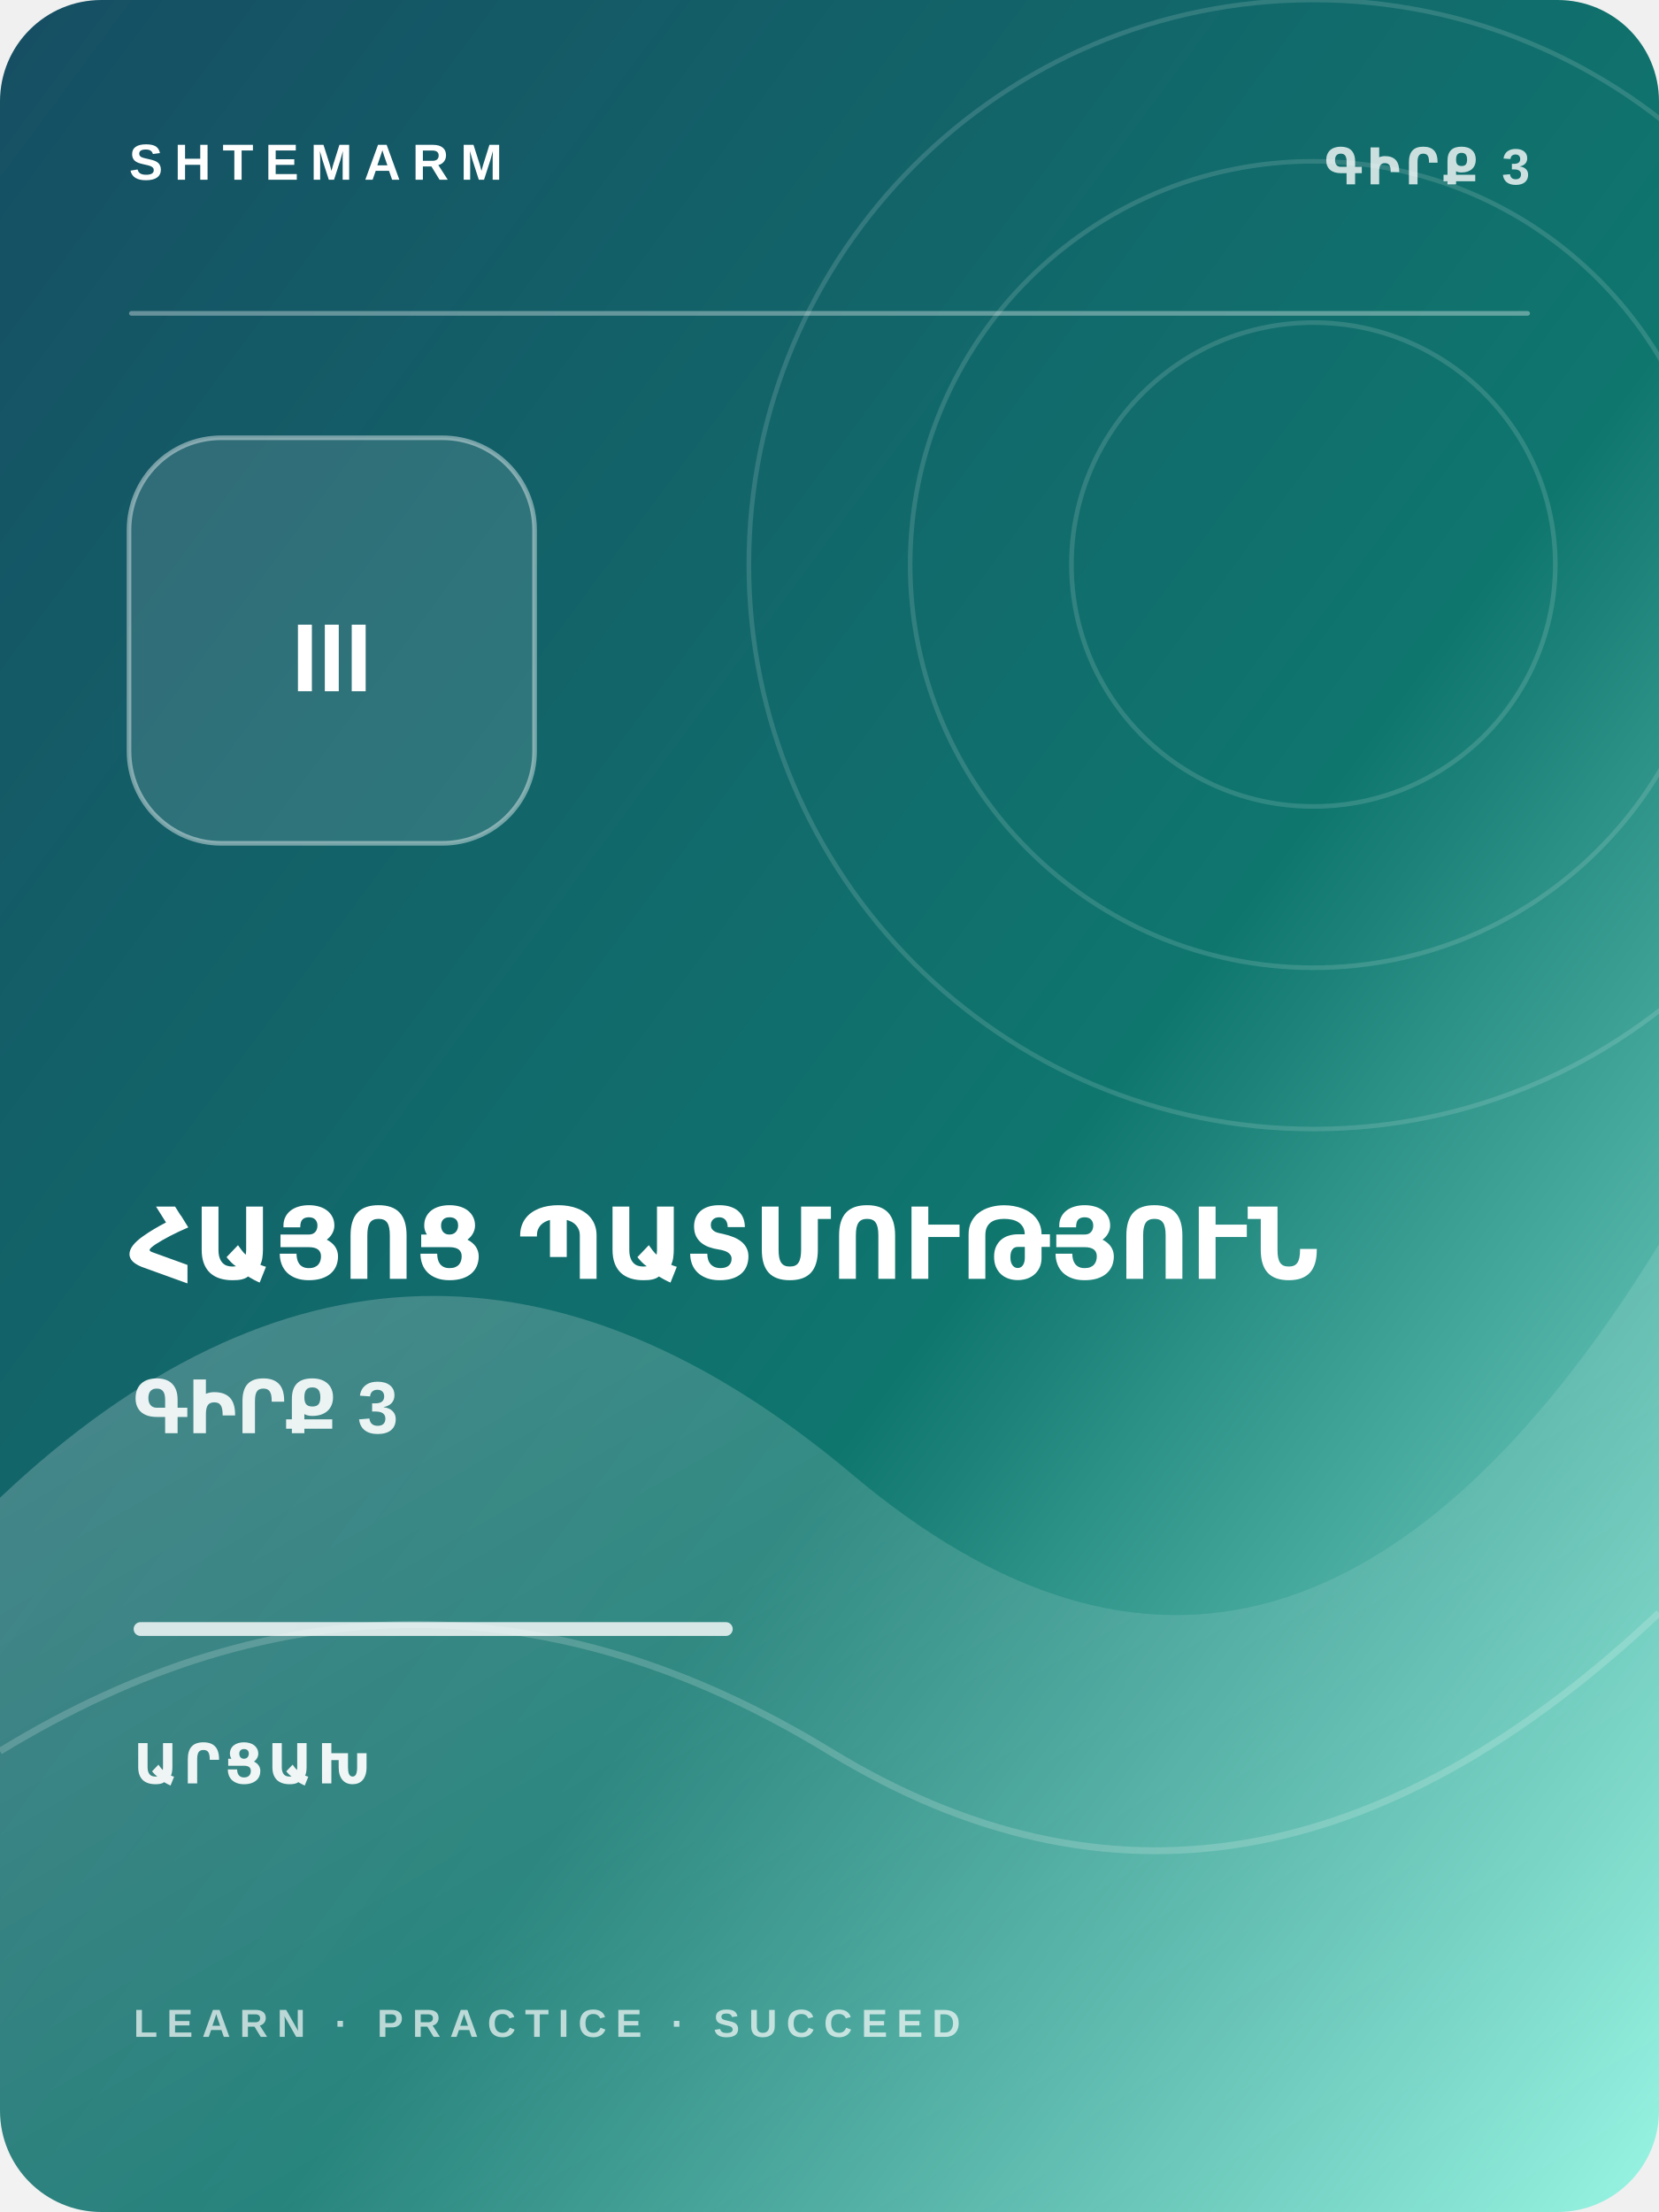
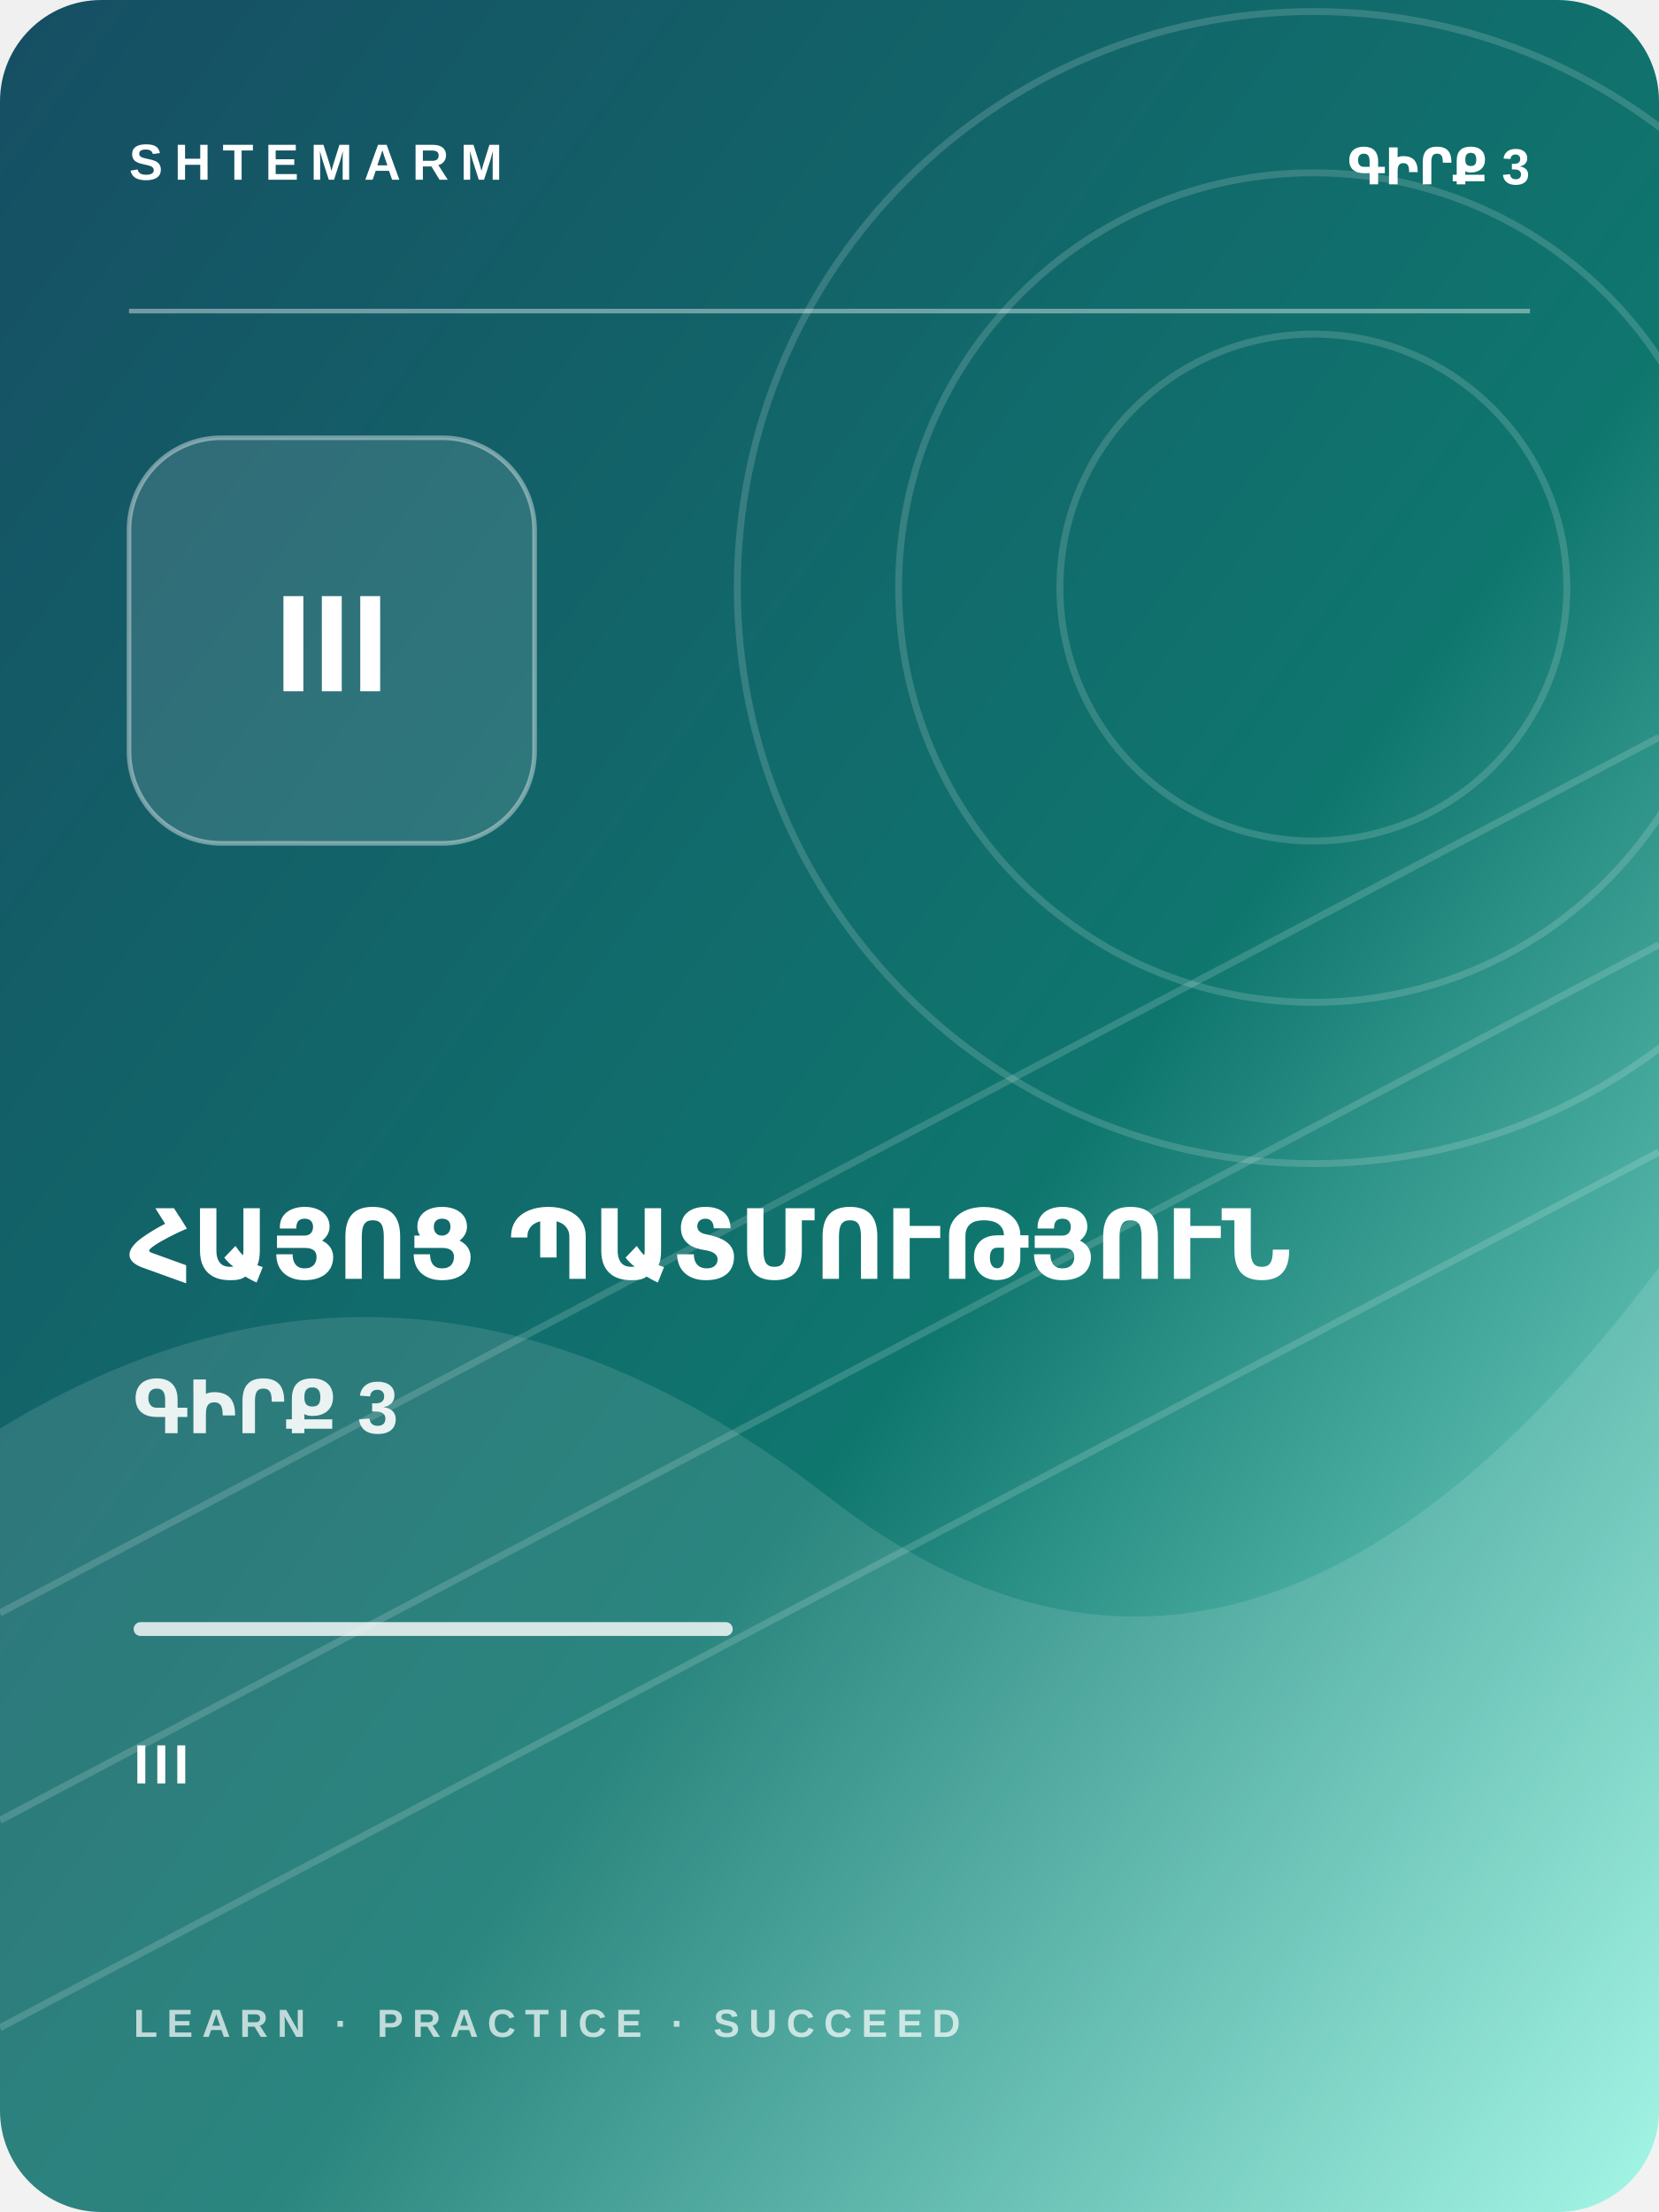
<svg xmlns="http://www.w3.org/2000/svg" width="720" height="960" viewBox="0 0 720 960" role="img" aria-label="ՀԱՅՈՑ ՊԱՏՄՈՒԹՅՈՒՆ · ԳԻՐՔ 3">
  <defs>
-     <linearGradient id="bg" x1="0" y1="0" x2="1" y2="1">
+     <linearGradient id="g" x1="0" y1="0" x2="1" y2="1">
      <stop stop-color="#164e63" />
      <stop offset=".58" stop-color="#0f766e" />
      <stop offset="1" stop-color="#99f6e4" />
    </linearGradient>
-     <linearGradient id="glow" x1="0" y1="0" x2="1" y2="1">
-       <stop stop-color="#fff" stop-opacity=".24" />
-       <stop offset="1" stop-color="#fff" stop-opacity="0" />
-     </linearGradient>
  </defs>
-   <rect width="720" height="960" rx="44" fill="url(#bg)" />
-   <circle cx="570" cy="245" r="245" fill="none" stroke="#fff" stroke-opacity=".14" stroke-width="2" />
-   <circle cx="570" cy="245" r="175" fill="none" stroke="#fff" stroke-opacity=".14" stroke-width="2" />
-   <circle cx="570" cy="245" r="105" fill="none" stroke="#fff" stroke-opacity=".14" stroke-width="2" />
-   <path d="M0 650 Q180 480 370 640 T720 540 V960 H0Z" fill="url(#glow)" />
-   <path d="M0 760 Q180 650 360 760 T720 700" fill="none" stroke="#fff" stroke-opacity=".18" stroke-width="3" />
+   <rect width="720" height="960" rx="44" fill="url(#g)" />
+   <g fill="none" stroke="#fff" stroke-opacity=".16" stroke-width="3">
+     <circle cx="570" cy="255" r="250" />
+     <circle cx="570" cy="255" r="180" />
+     <circle cx="570" cy="255" r="110" />
+     <path d="M0 700L720 320M0 790L720 410M0 880L720 500" />
+   </g>
+   <path d="M0 620Q180 510 360 650T720 550V960H0Z" fill="#fff" fill-opacity=".12" />
  <text x="56" y="78" fill="#fff" font-family="Arial,sans-serif" font-size="22" font-weight="800" letter-spacing="5">SHTEMARM</text>
-   <text x="664" y="80" text-anchor="end" fill="#fff" fill-opacity=".78" font-family="Arial,sans-serif" font-size="22" font-weight="800" letter-spacing="2">ԳԻՐՔ 3</text>
-   <rect x="56" y="135" width="608" height="2" rx="1" fill="#fff" fill-opacity=".35" />
-   <rect x="56" y="190" width="176" height="176" rx="40" fill="#fff" fill-opacity=".12" stroke="#fff" stroke-opacity=".42" stroke-width="2" />
-   <text x="144" y="300" text-anchor="middle" fill="#fff" font-family="Arial,sans-serif" font-size="42" font-weight="800">III</text>
-   <text x="56" y="555" fill="#fff" font-family="Arial,sans-serif" font-size="43" font-weight="900">ՀԱՅՈՑ ՊԱՏՄՈՒԹՅՈՒՆ</text>
+   <text x="664" y="80" text-anchor="end" fill="#fff" font-family="Arial,sans-serif" font-size="22" font-weight="800">ԳԻՐՔ 3</text>
+   <path d="M56 135H664" stroke="#fff" stroke-opacity=".4" stroke-width="2" />
+   <rect x="56" y="190" width="176" height="176" rx="40" fill="#fff" fill-opacity=".12" stroke="#fff" stroke-opacity=".4" stroke-width="2" />
+   <text x="144" y="300" text-anchor="middle" fill="#fff" font-family="Arial,sans-serif" font-size="60" font-weight="900">III</text>
+   <text x="56" y="555" fill="#fff" font-family="Arial,sans-serif" font-size="42" font-weight="900">ՀԱՅՈՑ ՊԱՏՄՈՒԹՅՈՒՆ</text>
  <text x="58" y="622" fill="#fff" fill-opacity=".9" font-family="Arial,sans-serif" font-size="32" font-weight="700">ԳԻՐՔ 3</text>
  <rect x="58" y="704" width="260" height="6" rx="3" fill="#fff" fill-opacity=".8" />
-   <text x="58" y="774" fill="#fff" fill-opacity=".92" font-family="Arial,sans-serif" font-size="24" font-weight="700" letter-spacing="2">ԱՐՑԱԽ</text>
-   <text x="58" y="884" fill="#fff" fill-opacity=".68" font-family="Arial,sans-serif" font-size="17" font-weight="700" letter-spacing="4">LEARN · PRACTICE · SUCCEED</text>
+   <text x="58" y="774" fill="#fff" font-family="Arial,sans-serif" font-size="24" font-weight="700" letter-spacing="2">III</text>
+   <text x="58" y="884" fill="#fff" fill-opacity=".7" font-family="Arial,sans-serif" font-size="17" font-weight="700" letter-spacing="4">LEARN · PRACTICE · SUCCEED</text>
</svg>
